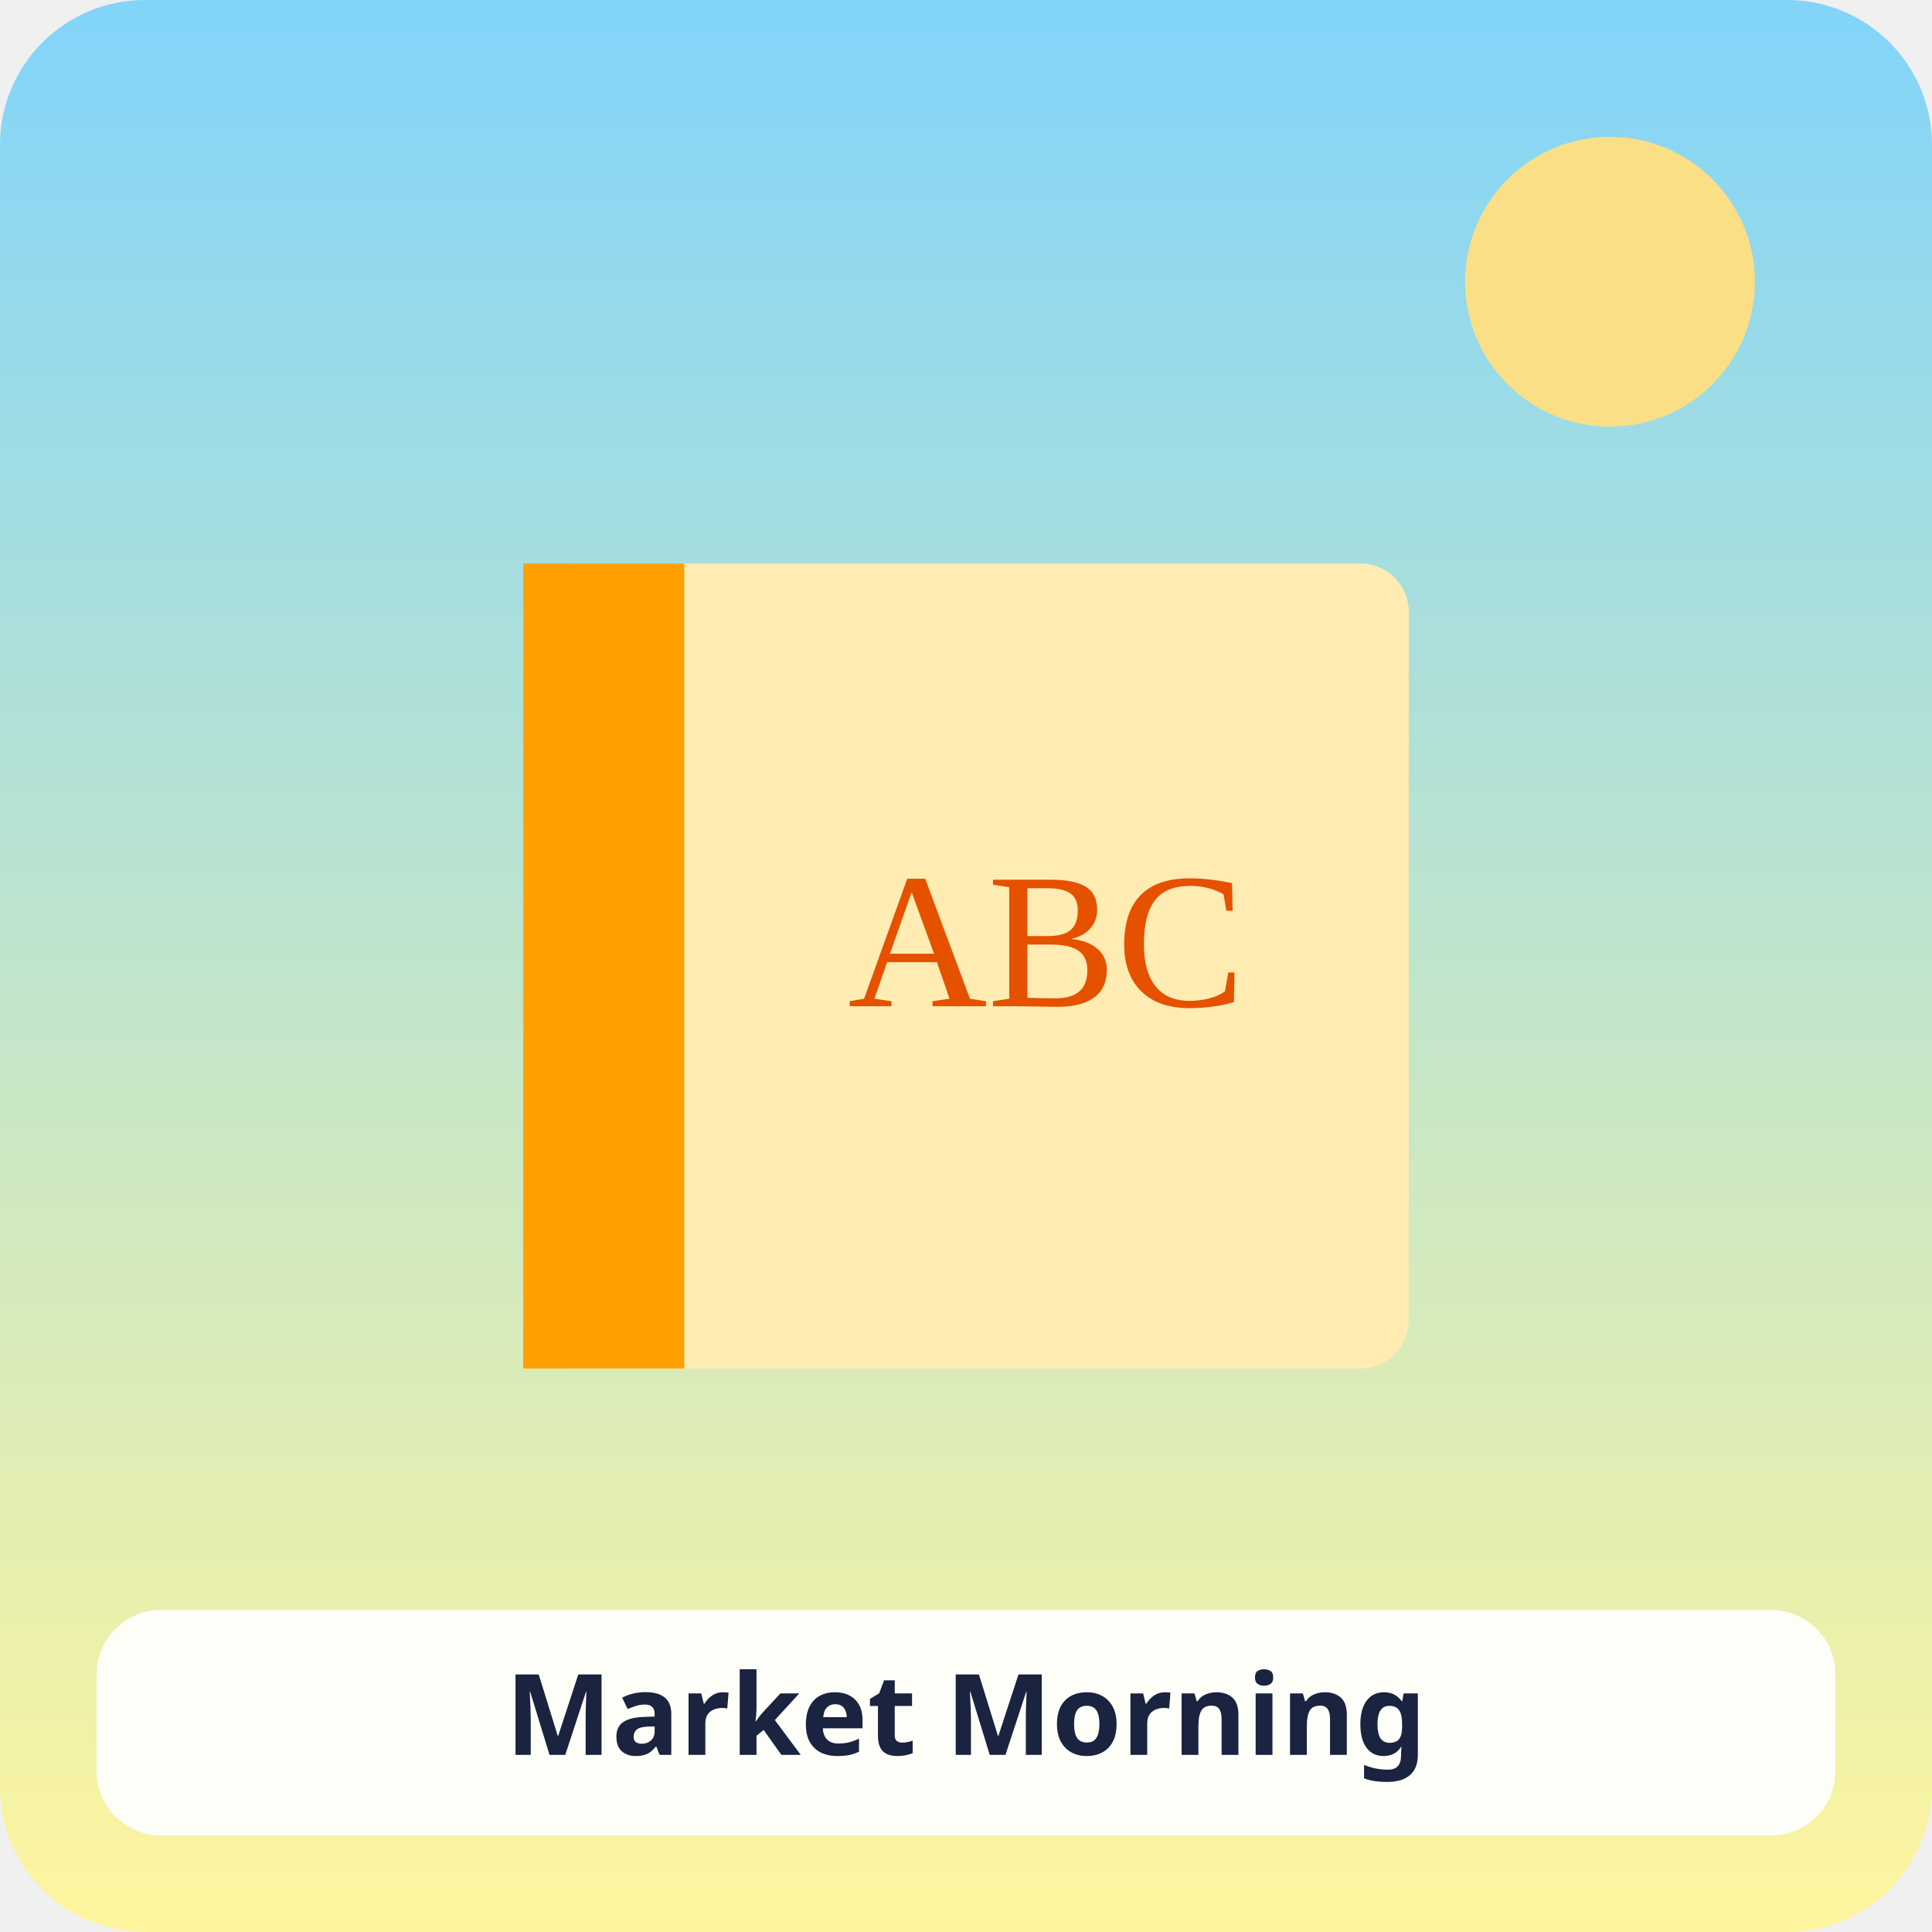
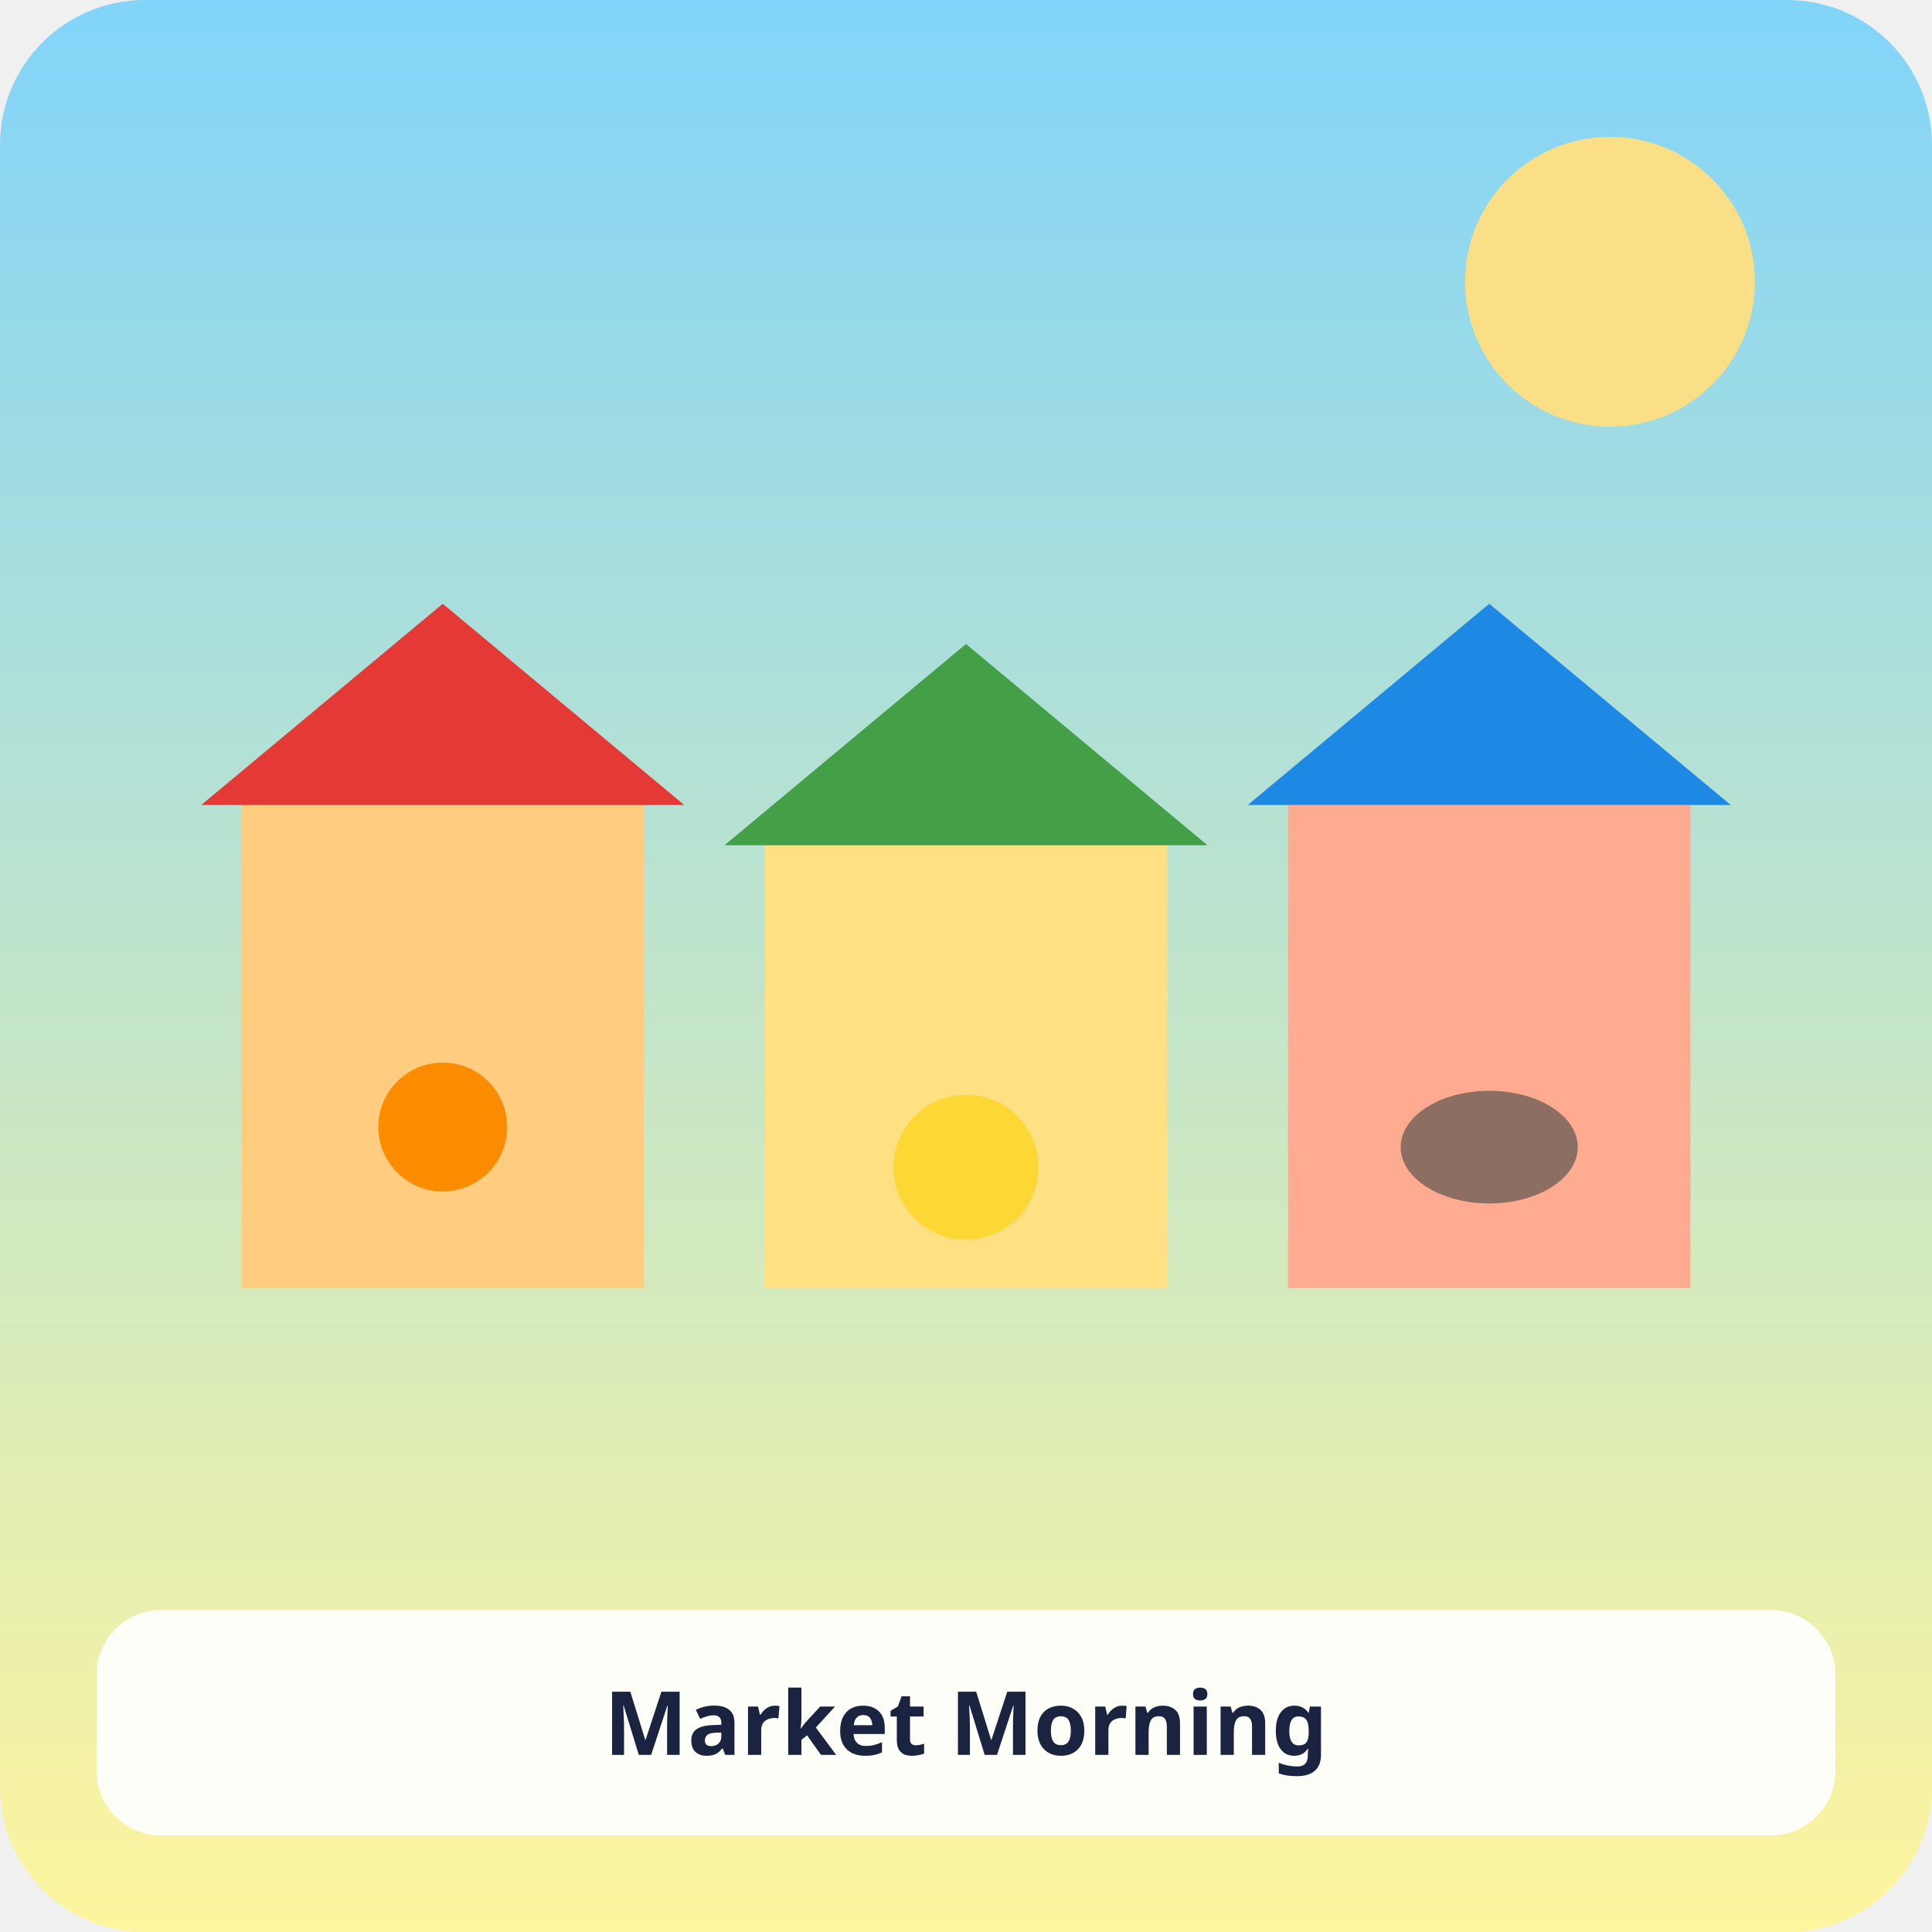
<svg xmlns="http://www.w3.org/2000/svg" viewBox="0 0 480 480" role="img" aria-label="Market Morning">
  <defs>
    <linearGradient id="sky" x1="0" y1="0" x2="0" y2="1">
      <stop offset="0%" stop-color="#81D4FA" />
      <stop offset="100%" stop-color="#FFF59D" />
    </linearGradient>
  </defs>
  <rect width="480" height="480" rx="36" fill="url(#sky)" />
  <circle cx="400" cy="70" r="36" fill="#FFE082" opacity="0.95" />
-   <rect x="130" y="140" width="220" height="200" rx="12" fill="#FFECB3" />
-   <rect x="130" y="140" width="40" height="200" fill="#FFA000" />
-   <text x="260" y="250" text-anchor="middle" font-size="48" fill="#E65100">ABC</text>
+   <rect x="60" y="200" width="100" height="120" fill="#FFCC80" />
+   <polygon points="50,200 110,150 170,200" fill="#E53935" />
+   <rect x="190" y="210" width="100" height="110" fill="#FFE082" />
+   <polygon points="180,210 240,160 300,210" fill="#43A047" />
+   <rect x="320" y="200" width="100" height="120" fill="#FFAB91" />
+   <polygon points="310,200 370,150 430,200" fill="#1E88E5" />
+   <circle cx="110" cy="280" r="16" fill="#FB8C00" />
+   <circle cx="240" cy="290" r="18" fill="#FDD835" />
+   <ellipse cx="370" cy="285" rx="22" ry="14" fill="#8D6E63" />
  <rect x="24" y="400" width="432" height="56" rx="16" fill="#FFFFFF" opacity="0.92" />
-   <text x="240" y="436" text-anchor="middle" font-family="Nunito,Segoe UI,sans-serif" font-size="28" font-weight="700" fill="#1a233f">Market Morning</text>
+   <text x="240" y="436" text-anchor="middle" font-family="Nunito,Segoe UI,sans-serif" font-size="22" font-weight="700" fill="#1a233f">Market Morning</text>
</svg>
